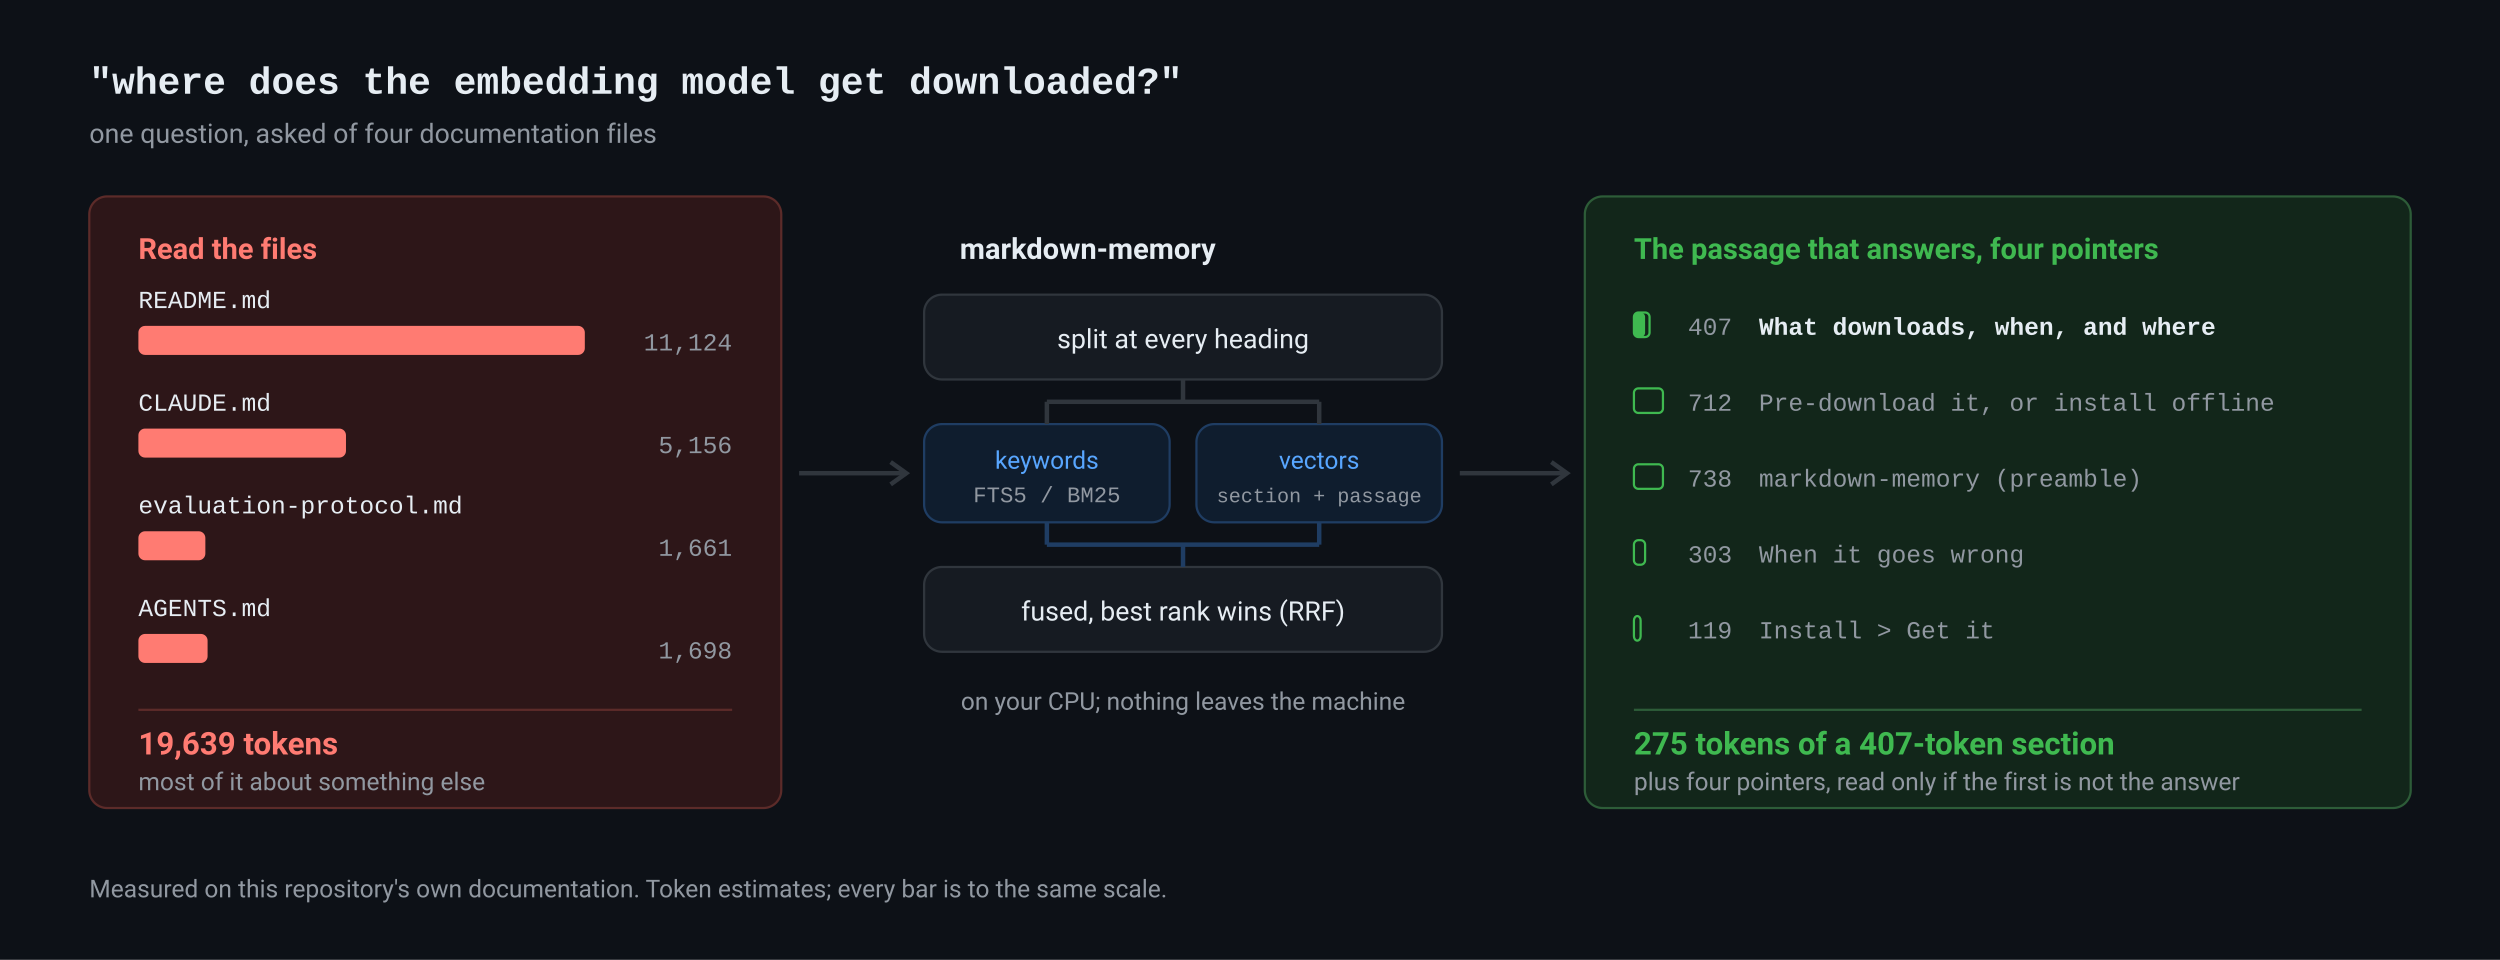
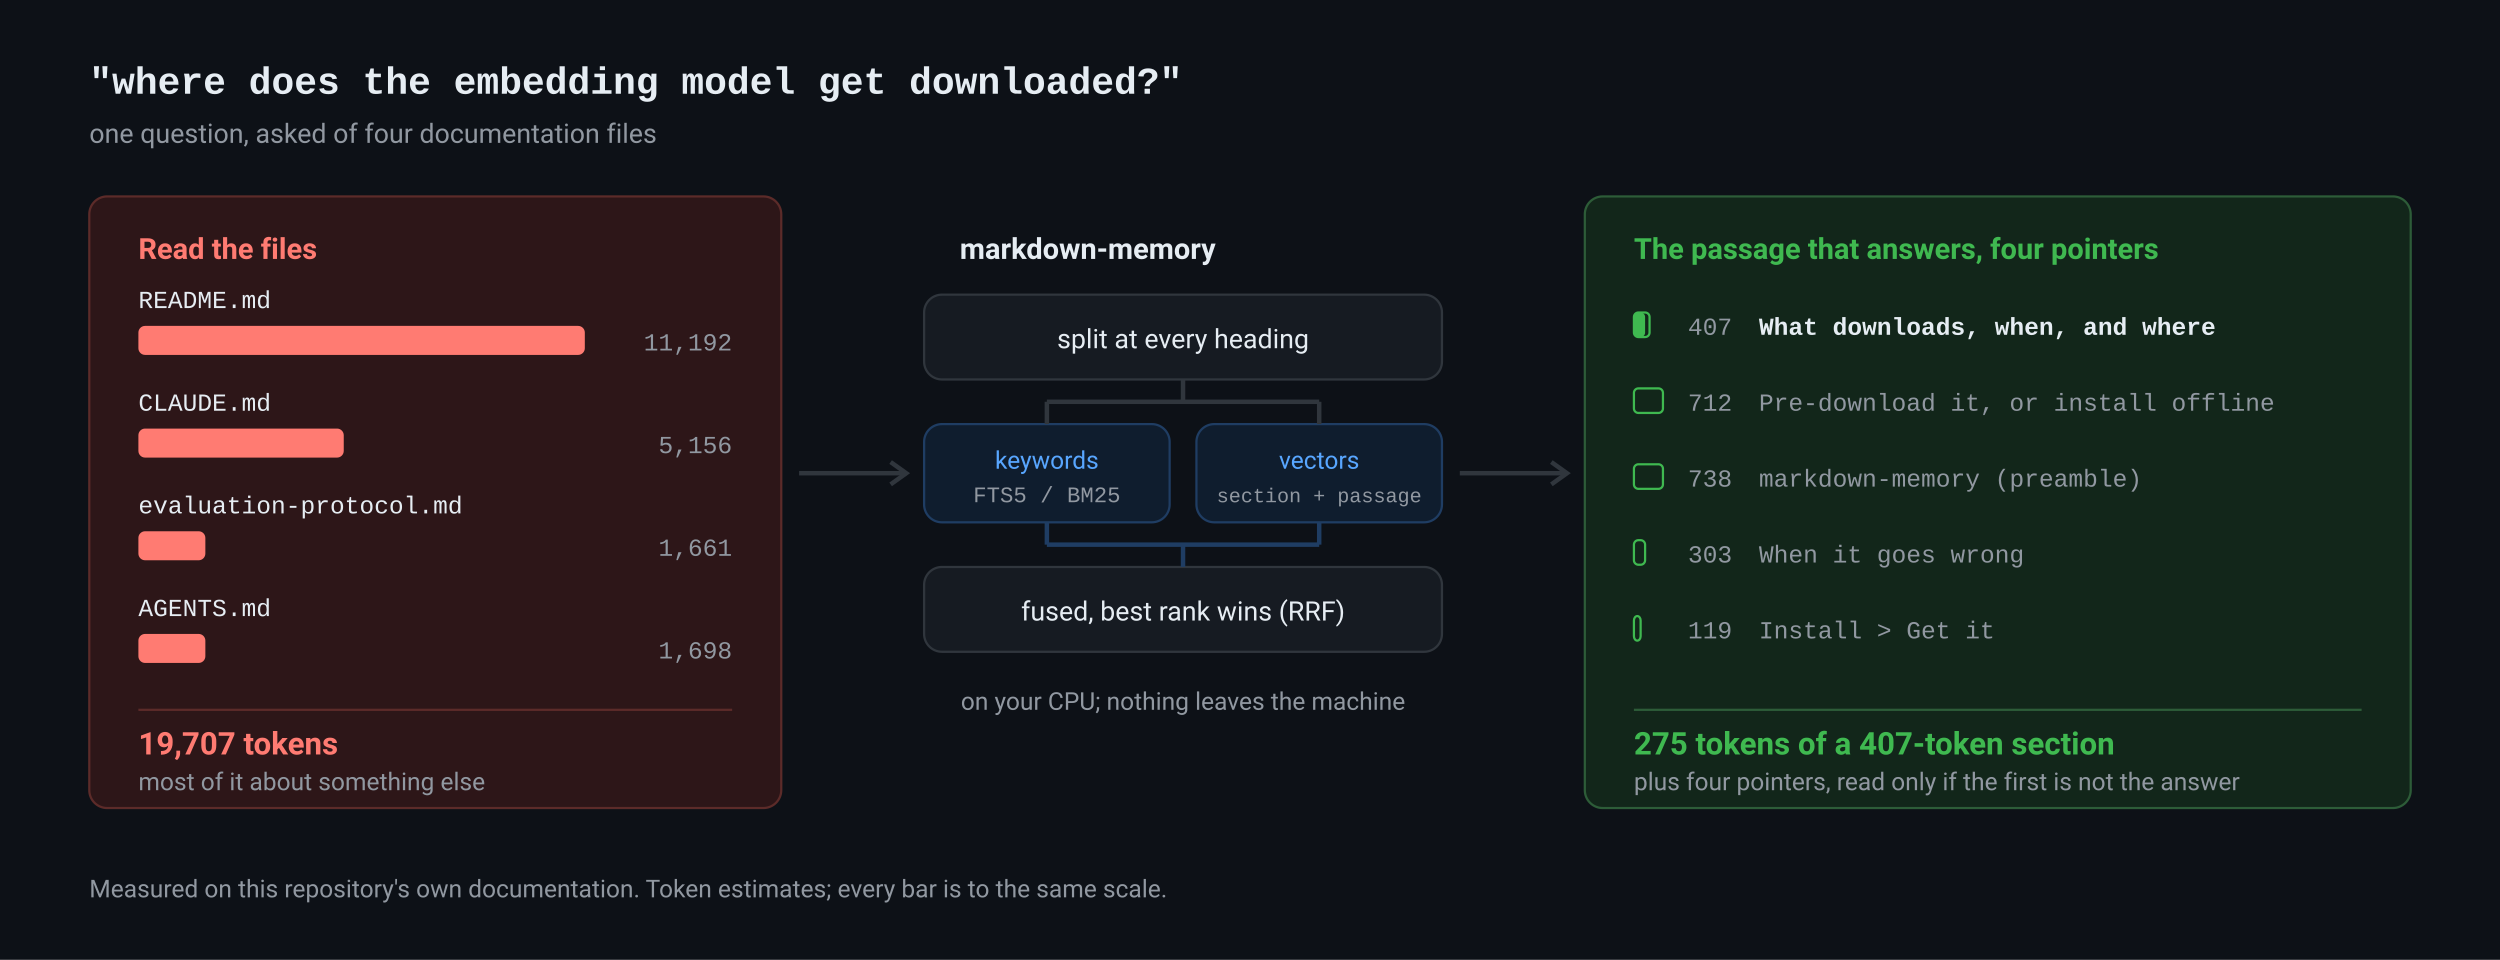
- <svg xmlns="http://www.w3.org/2000/svg" viewBox="0 0 1120 430" width="1120" height="430" role="img" aria-label="One question: reading four whole files costs 19,639 tokens; markdown-memory returns the passage that answers, 275 tokens of a 407-token section, with four pointers to the rest.">
+ <svg xmlns="http://www.w3.org/2000/svg" viewBox="0 0 1120 430" width="1120" height="430" role="img" aria-label="One question: reading four whole files costs 19,707 tokens; markdown-memory returns the passage that answers, 275 tokens of a 407-token section, with four pointers to the rest.">
  <rect width="1120" height="430" fill="#0d1117" />
  <text x="40" y="42" font-family="ui-monospace,SFMono-Regular,Menlo,Consolas,'Liberation Mono',monospace" font-size="17" font-weight="600" fill="#e6edf3" text-anchor="start">"where does the embedding model get downloaded?"</text>
  <text x="40" y="64" font-family="ui-sans-serif,-apple-system,BlinkMacSystemFont,'Segoe UI',Roboto,'Helvetica Neue',Arial,sans-serif" font-size="12" font-weight="400" fill="#9198a1" text-anchor="start">one question, asked of four documentation files</text>
  <rect x="40" y="88" width="310" height="274" rx="8" fill="#2d1618" stroke="#5c2b29" stroke-width="1" />
  <text x="62" y="116" font-family="ui-sans-serif,-apple-system,BlinkMacSystemFont,'Segoe UI',Roboto,'Helvetica Neue',Arial,sans-serif" font-size="13" font-weight="600" fill="#ff7b72" text-anchor="start">Read the files</text>
  <text x="62" y="138" font-family="ui-monospace,SFMono-Regular,Menlo,Consolas,'Liberation Mono',monospace" font-size="11" font-weight="400" fill="#e6edf3" text-anchor="start">README.md</text>
  <rect x="62" y="146" width="200" height="13" rx="3" fill="#ff7b72" stroke="none" stroke-width="1" />
-   <text x="328" y="157" font-family="ui-monospace,SFMono-Regular,Menlo,Consolas,'Liberation Mono',monospace" font-size="11" font-weight="400" fill="#9198a1" text-anchor="end">11,124</text>
+   <text x="328" y="157" font-family="ui-monospace,SFMono-Regular,Menlo,Consolas,'Liberation Mono',monospace" font-size="11" font-weight="400" fill="#9198a1" text-anchor="end">11,192</text>
  <text x="62" y="184" font-family="ui-monospace,SFMono-Regular,Menlo,Consolas,'Liberation Mono',monospace" font-size="11" font-weight="400" fill="#e6edf3" text-anchor="start">CLAUDE.md</text>
-   <rect x="62" y="192" width="93" height="13" rx="3" fill="#ff7b72" stroke="none" stroke-width="1" />
+   <rect x="62" y="192" width="92" height="13" rx="3" fill="#ff7b72" stroke="none" stroke-width="1" />
  <text x="328" y="203" font-family="ui-monospace,SFMono-Regular,Menlo,Consolas,'Liberation Mono',monospace" font-size="11" font-weight="400" fill="#9198a1" text-anchor="end">5,156</text>
  <text x="62" y="230" font-family="ui-monospace,SFMono-Regular,Menlo,Consolas,'Liberation Mono',monospace" font-size="11" font-weight="400" fill="#e6edf3" text-anchor="start">evaluation-protocol.md</text>
  <rect x="62" y="238" width="30" height="13" rx="3" fill="#ff7b72" stroke="none" stroke-width="1" />
  <text x="328" y="249" font-family="ui-monospace,SFMono-Regular,Menlo,Consolas,'Liberation Mono',monospace" font-size="11" font-weight="400" fill="#9198a1" text-anchor="end">1,661</text>
  <text x="62" y="276" font-family="ui-monospace,SFMono-Regular,Menlo,Consolas,'Liberation Mono',monospace" font-size="11" font-weight="400" fill="#e6edf3" text-anchor="start">AGENTS.md</text>
-   <rect x="62" y="284" width="31" height="13" rx="3" fill="#ff7b72" stroke="none" stroke-width="1" />
+   <rect x="62" y="284" width="30" height="13" rx="3" fill="#ff7b72" stroke="none" stroke-width="1" />
  <text x="328" y="295" font-family="ui-monospace,SFMono-Regular,Menlo,Consolas,'Liberation Mono',monospace" font-size="11" font-weight="400" fill="#9198a1" text-anchor="end">1,698</text>
  <path d="M62 318 L328 318" stroke="#5c2b29" stroke-width="1" />
-   <text x="62" y="338" font-family="ui-sans-serif,-apple-system,BlinkMacSystemFont,'Segoe UI',Roboto,'Helvetica Neue',Arial,sans-serif" font-size="14" font-weight="600" fill="#ff7b72" text-anchor="start">19,639 tokens</text>
+   <text x="62" y="338" font-family="ui-sans-serif,-apple-system,BlinkMacSystemFont,'Segoe UI',Roboto,'Helvetica Neue',Arial,sans-serif" font-size="14" font-weight="600" fill="#ff7b72" text-anchor="start">19,707 tokens</text>
  <text x="62" y="354" font-family="ui-sans-serif,-apple-system,BlinkMacSystemFont,'Segoe UI',Roboto,'Helvetica Neue',Arial,sans-serif" font-size="11" font-weight="400" fill="#9198a1" text-anchor="start">most of it about something else</text>
  <text x="430" y="116" font-family="ui-sans-serif,-apple-system,BlinkMacSystemFont,'Segoe UI',Roboto,'Helvetica Neue',Arial,sans-serif" font-size="13" font-weight="600" fill="#e6edf3" text-anchor="start">markdown-memory</text>
  <rect x="414" y="132" width="232" height="38" rx="8" fill="#161b22" stroke="#30363d" stroke-width="1" />
  <text x="530" y="156" font-family="ui-sans-serif,-apple-system,BlinkMacSystemFont,'Segoe UI',Roboto,'Helvetica Neue',Arial,sans-serif" font-size="12" font-weight="400" fill="#e6edf3" text-anchor="middle">split at every heading</text>
  <rect x="414" y="190" width="110" height="44" rx="8" fill="#0f1d2e" stroke="#1f3d63" stroke-width="1" />
  <text x="469" y="210" font-family="ui-sans-serif,-apple-system,BlinkMacSystemFont,'Segoe UI',Roboto,'Helvetica Neue',Arial,sans-serif" font-size="11" font-weight="400" fill="#58a6ff" text-anchor="middle">keywords</text>
  <text x="469" y="225" font-family="ui-monospace,SFMono-Regular,Menlo,Consolas,'Liberation Mono',monospace" font-size="10" font-weight="400" fill="#9198a1" text-anchor="middle">FTS5 / BM25</text>
  <rect x="536" y="190" width="110" height="44" rx="8" fill="#0f1d2e" stroke="#1f3d63" stroke-width="1" />
  <text x="591" y="210" font-family="ui-sans-serif,-apple-system,BlinkMacSystemFont,'Segoe UI',Roboto,'Helvetica Neue',Arial,sans-serif" font-size="11" font-weight="400" fill="#58a6ff" text-anchor="middle">vectors</text>
  <text x="591" y="225" font-family="ui-monospace,SFMono-Regular,Menlo,Consolas,'Liberation Mono',monospace" font-size="9" font-weight="400" fill="#9198a1" text-anchor="middle">section + passage</text>
  <rect x="414" y="254" width="232" height="38" rx="8" fill="#161b22" stroke="#30363d" stroke-width="1" />
  <text x="530" y="278" font-family="ui-sans-serif,-apple-system,BlinkMacSystemFont,'Segoe UI',Roboto,'Helvetica Neue',Arial,sans-serif" font-size="12" font-weight="400" fill="#e6edf3" text-anchor="middle">fused, best rank wins (RRF)</text>
  <path d="M530 170 L530 180 M469 180 L591 180 M469 180 L469 190 M591 180 L591 190" stroke="#30363d" stroke-width="2" fill="none" />
  <path d="M469 234 L469 244 M591 234 L591 244 M469 244 L591 244 M530 244 L530 254" stroke="#1f3d63" stroke-width="2" fill="none" />
  <text x="530" y="318" font-family="ui-sans-serif,-apple-system,BlinkMacSystemFont,'Segoe UI',Roboto,'Helvetica Neue',Arial,sans-serif" font-size="11" font-weight="400" fill="#9198a1" text-anchor="middle">on your CPU; nothing leaves the machine</text>
  <path d="M358 212 L406 212" stroke="#30363d" stroke-width="2" fill="none" />
  <path d="M399 207 L406 212 L399 217" fill="none" stroke="#30363d" stroke-width="2" />
  <path d="M654 212 L702 212" stroke="#30363d" stroke-width="2" fill="none" />
  <path d="M695 207 L702 212 L695 217" fill="none" stroke="#30363d" stroke-width="2" />
  <rect x="710" y="88" width="370" height="274" rx="8" fill="#12261a" stroke="#2d5c38" stroke-width="1" />
  <text x="732" y="116" font-family="ui-sans-serif,-apple-system,BlinkMacSystemFont,'Segoe UI',Roboto,'Helvetica Neue',Arial,sans-serif" font-size="13" font-weight="600" fill="#3fb950" text-anchor="start">The passage that answers, four pointers</text>
  <rect x="732" y="140" width="7" height="11" rx="2" fill="none" stroke="#3fb950" stroke-width="1" />
  <rect x="732" y="140" width="5" height="11" rx="2" fill="#3fb950" stroke="none" stroke-width="1" />
  <text x="776" y="150" font-family="ui-monospace,SFMono-Regular,Menlo,Consolas,'Liberation Mono',monospace" font-size="11" font-weight="400" fill="#9198a1" text-anchor="end">407</text>
  <text x="788" y="150" font-family="ui-monospace,SFMono-Regular,Menlo,Consolas,'Liberation Mono',monospace" font-size="11" font-weight="600" fill="#e6edf3" text-anchor="start">What downloads, when, and where</text>
  <rect x="732" y="174" width="13" height="11" rx="2" fill="none" stroke="#3fb950" stroke-width="1" />
  <text x="776" y="184" font-family="ui-monospace,SFMono-Regular,Menlo,Consolas,'Liberation Mono',monospace" font-size="11" font-weight="400" fill="#9198a1" text-anchor="end">712</text>
  <text x="788" y="184" font-family="ui-monospace,SFMono-Regular,Menlo,Consolas,'Liberation Mono',monospace" font-size="11" font-weight="400" fill="#9198a1" text-anchor="start">Pre-download it, or install offline</text>
  <rect x="732" y="208" width="13" height="11" rx="2" fill="none" stroke="#3fb950" stroke-width="1" />
  <text x="776" y="218" font-family="ui-monospace,SFMono-Regular,Menlo,Consolas,'Liberation Mono',monospace" font-size="11" font-weight="400" fill="#9198a1" text-anchor="end">738</text>
  <text x="788" y="218" font-family="ui-monospace,SFMono-Regular,Menlo,Consolas,'Liberation Mono',monospace" font-size="11" font-weight="400" fill="#9198a1" text-anchor="start">markdown-memory  (preamble)</text>
  <rect x="732" y="242" width="5" height="11" rx="2" fill="none" stroke="#3fb950" stroke-width="1" />
  <text x="776" y="252" font-family="ui-monospace,SFMono-Regular,Menlo,Consolas,'Liberation Mono',monospace" font-size="11" font-weight="400" fill="#9198a1" text-anchor="end">303</text>
  <text x="788" y="252" font-family="ui-monospace,SFMono-Regular,Menlo,Consolas,'Liberation Mono',monospace" font-size="11" font-weight="400" fill="#9198a1" text-anchor="start">When it goes wrong</text>
  <rect x="732" y="276" width="3" height="11" rx="2" fill="none" stroke="#3fb950" stroke-width="1" />
  <text x="776" y="286" font-family="ui-monospace,SFMono-Regular,Menlo,Consolas,'Liberation Mono',monospace" font-size="11" font-weight="400" fill="#9198a1" text-anchor="end">119</text>
  <text x="788" y="286" font-family="ui-monospace,SFMono-Regular,Menlo,Consolas,'Liberation Mono',monospace" font-size="11" font-weight="400" fill="#9198a1" text-anchor="start">Install &gt; Get it</text>
  <path d="M732 318 L1058 318" stroke="#2d5c38" stroke-width="1" />
  <text x="732" y="338" font-family="ui-sans-serif,-apple-system,BlinkMacSystemFont,'Segoe UI',Roboto,'Helvetica Neue',Arial,sans-serif" font-size="14" font-weight="600" fill="#3fb950" text-anchor="start">275 tokens of a 407-token section</text>
  <text x="732" y="354" font-family="ui-sans-serif,-apple-system,BlinkMacSystemFont,'Segoe UI',Roboto,'Helvetica Neue',Arial,sans-serif" font-size="11" font-weight="400" fill="#9198a1" text-anchor="start">plus four pointers, read only if the first is not the answer</text>
  <text x="40" y="402" font-family="ui-sans-serif,-apple-system,BlinkMacSystemFont,'Segoe UI',Roboto,'Helvetica Neue',Arial,sans-serif" font-size="11" font-weight="400" fill="#9198a1" text-anchor="start">Measured on this repository's own documentation. Token estimates; every bar is to the same scale.</text>
</svg>
